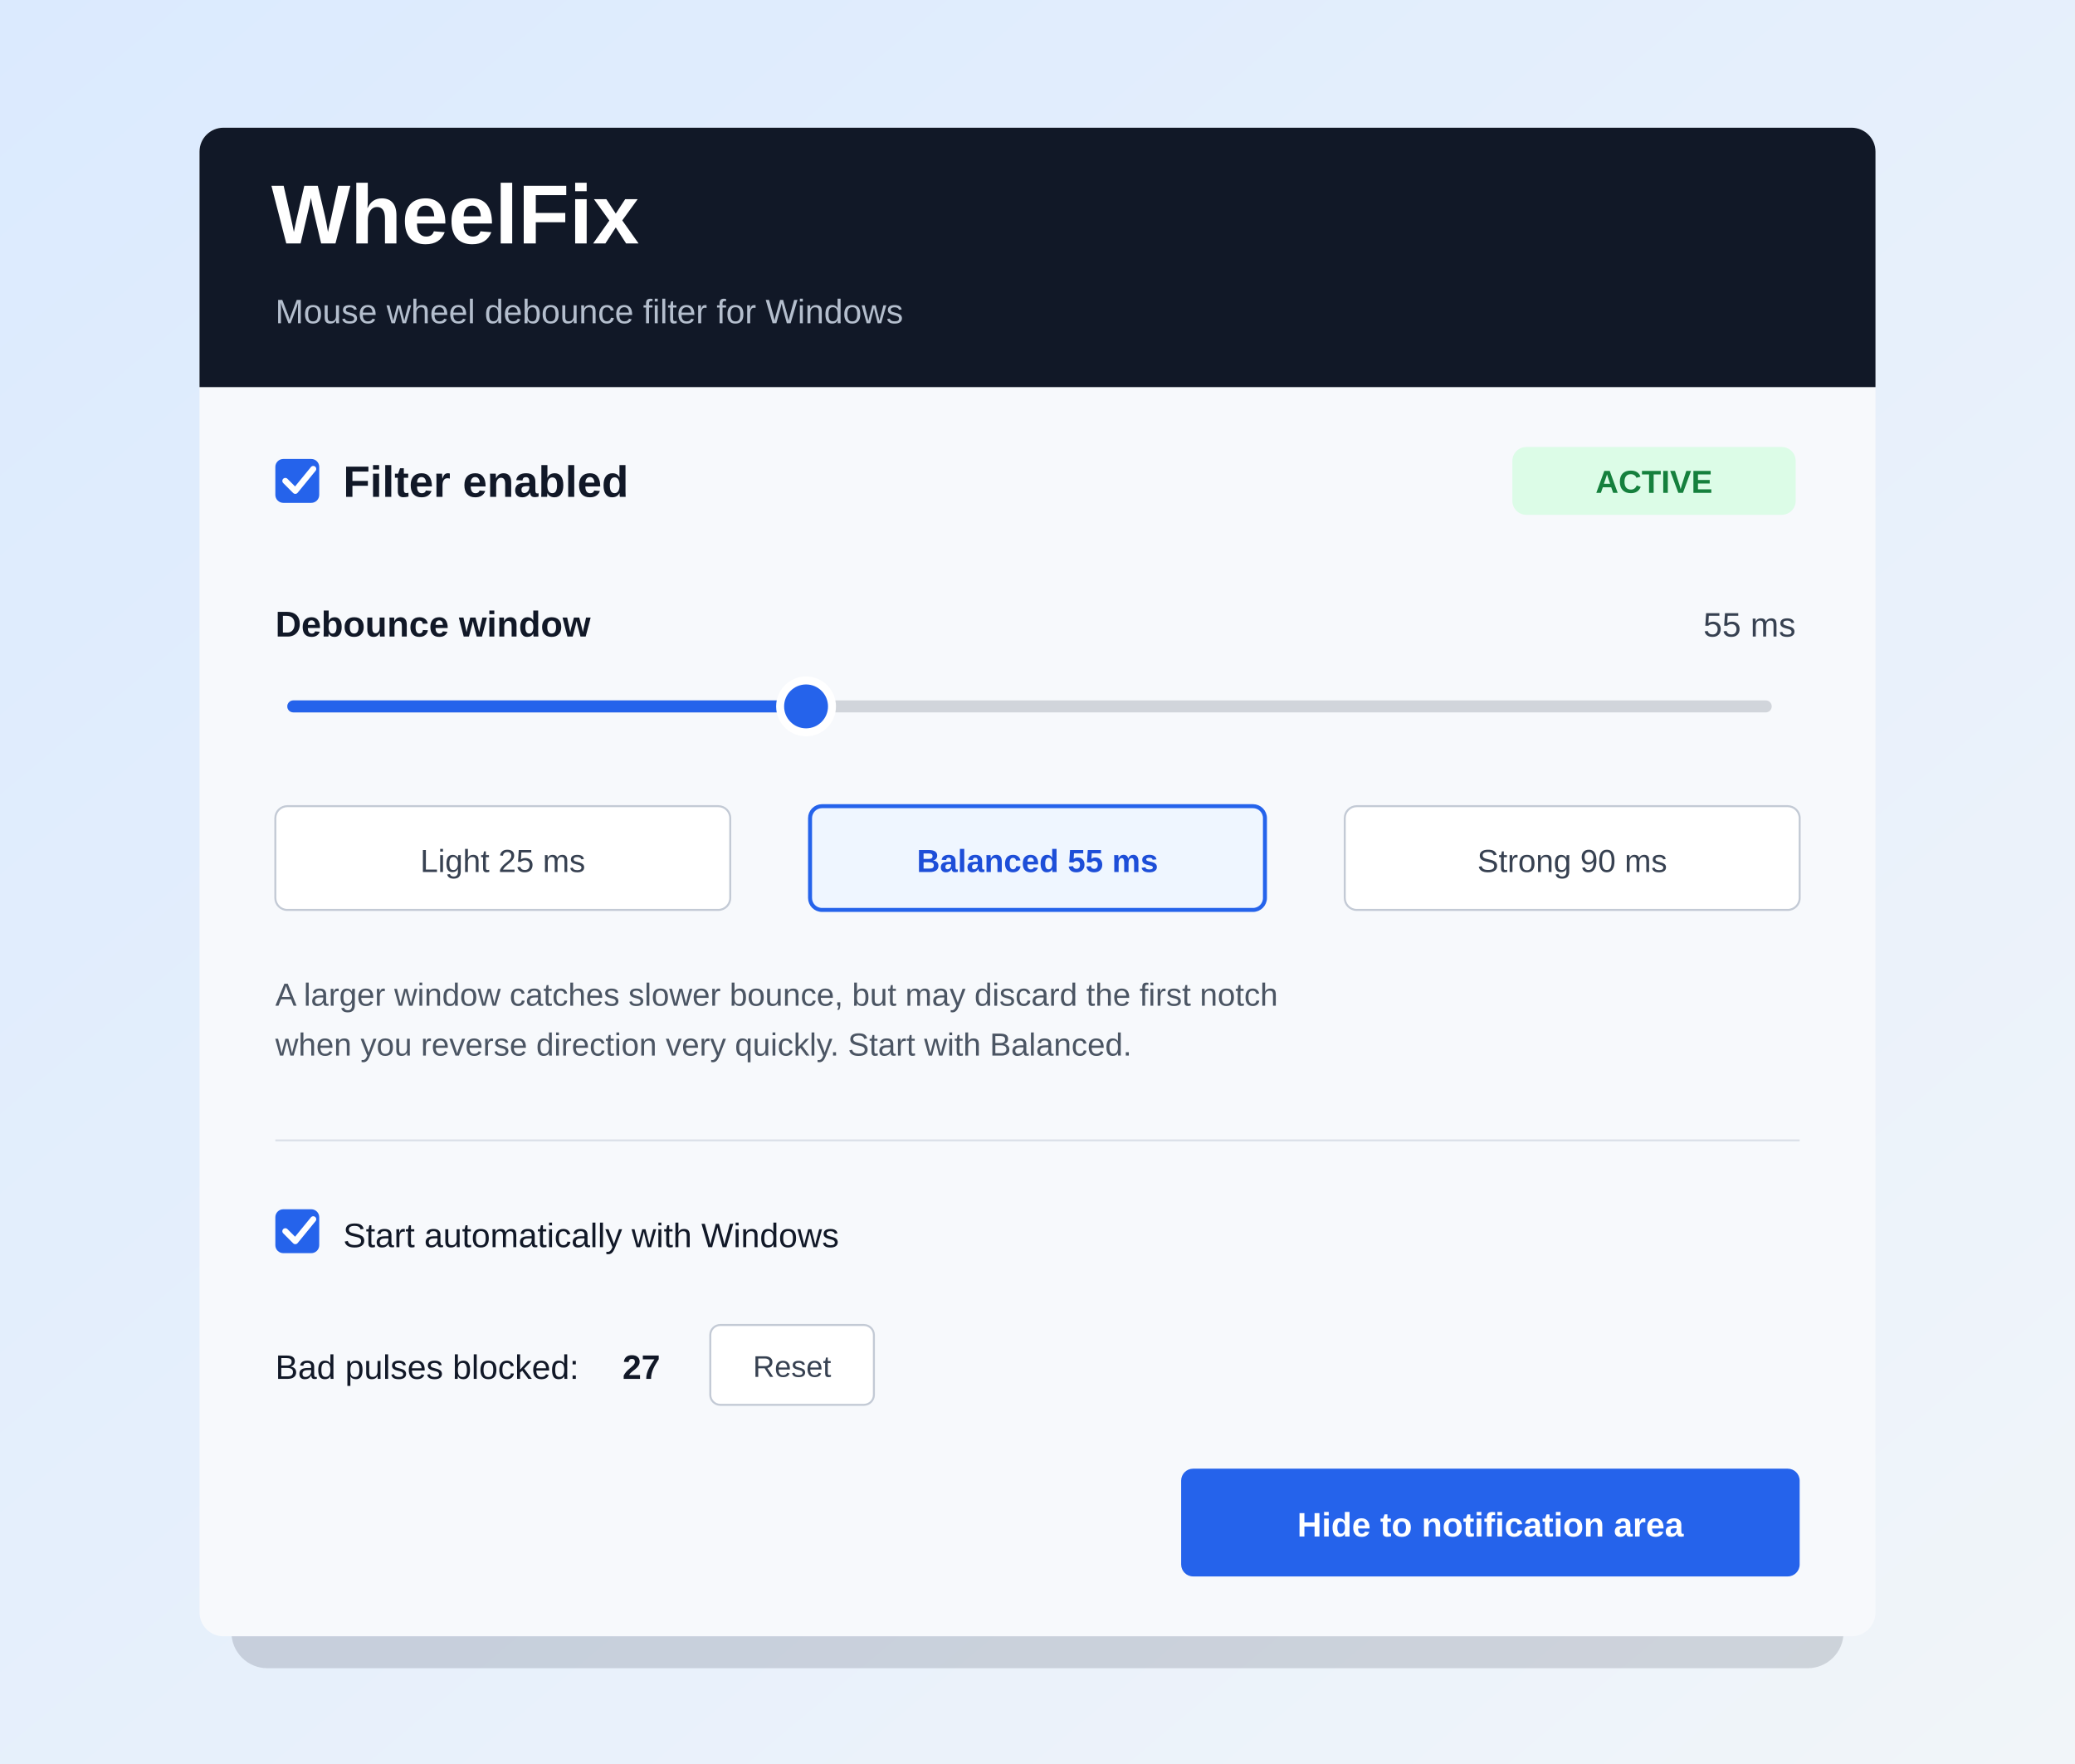
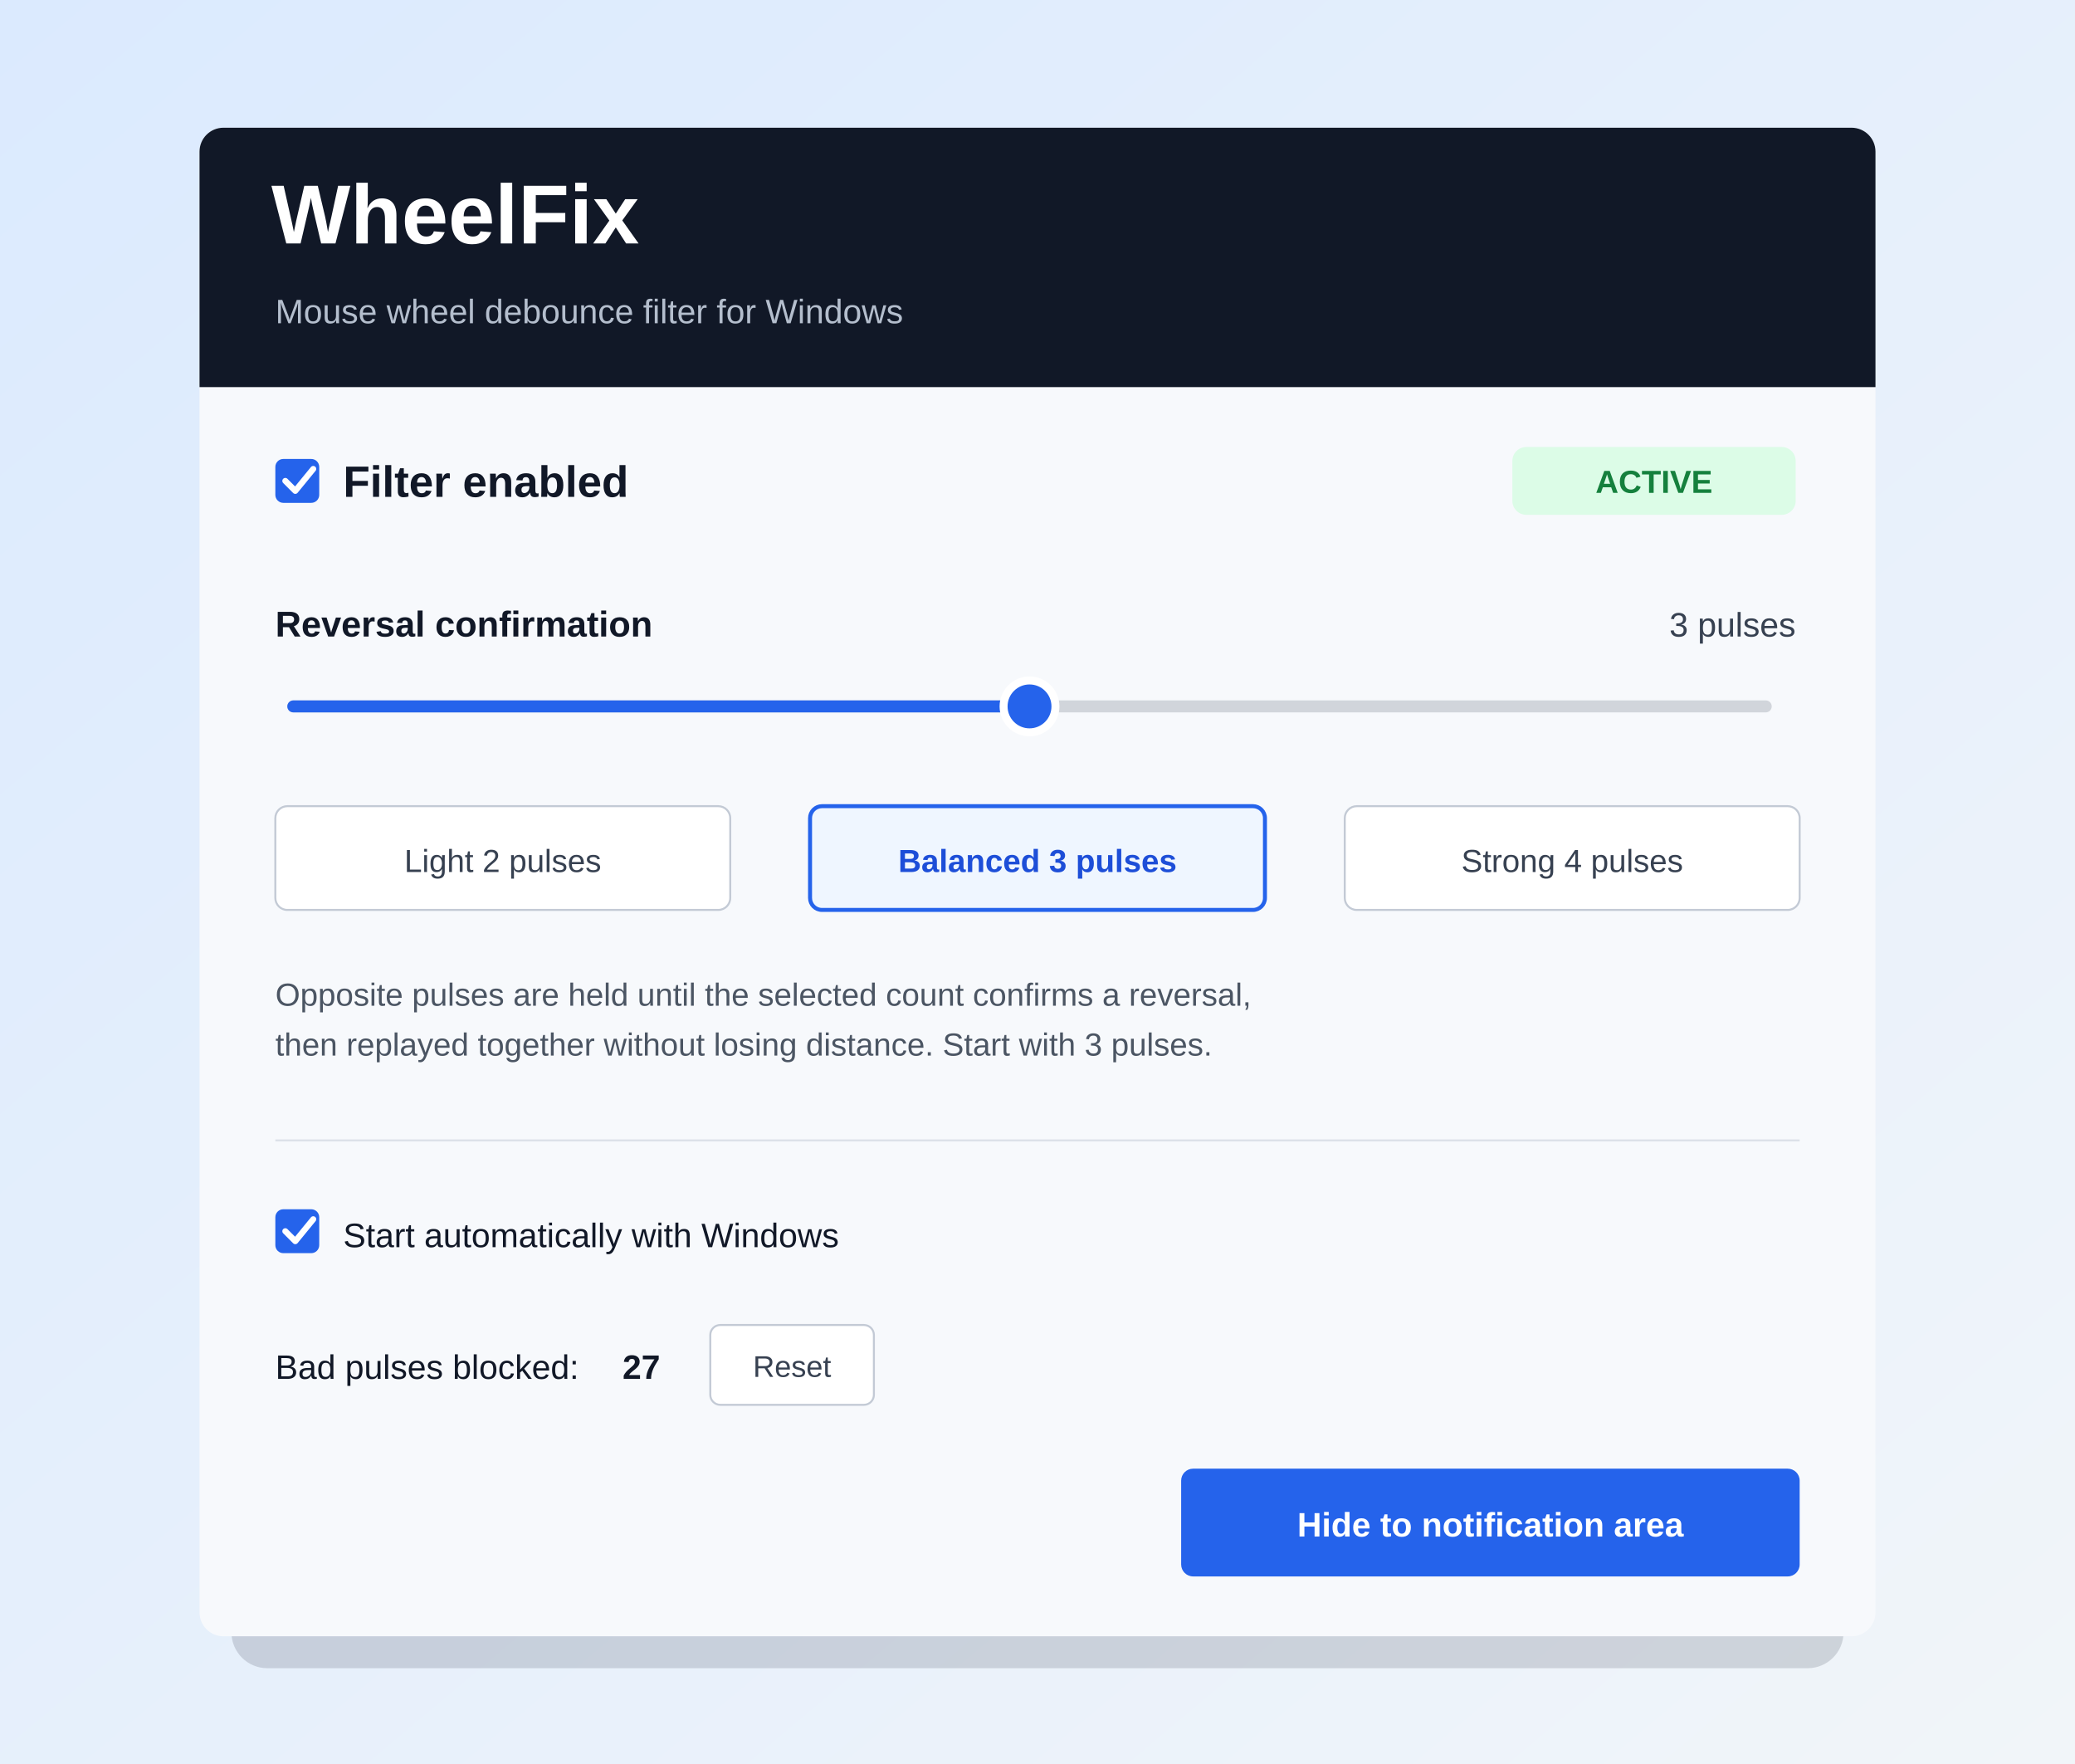
<svg xmlns="http://www.w3.org/2000/svg" width="1040" height="884" viewBox="0 0 1040 884">
  <defs>
    <linearGradient id="page" x1="0" y1="0" x2="1" y2="1">
      <stop offset="0" stop-color="#dbeafe" />
      <stop offset="1" stop-color="#f1f5f9" />
    </linearGradient>
  </defs>
  <rect width="1040" height="884" fill="url(#page)" />
  <rect x="116" y="88" width="808" height="748" rx="18" fill="#0f172a" opacity=".15" />
  <g transform="translate(100 64)">
    <rect width="840" height="756" rx="12" fill="#f7f9fc" />
    <path d="M12 0h816a12 12 0 0 1 12 12v118H0V12A12 12 0 0 1 12 0Z" fill="#111827" />
    <text x="36" y="58" fill="#fff" font-family="Segoe UI, Arial, sans-serif" font-size="42" font-weight="700">WheelFix</text>
    <text x="38" y="98" fill="#b4becd" font-family="Segoe UI, Arial, sans-serif" font-size="17">Mouse wheel debounce filter for Windows</text>
    <rect x="38" y="166" width="22" height="22" rx="4" fill="#2563eb" />
    <path d="m43 177 5 5 9-11" fill="none" stroke="#fff" stroke-width="3" stroke-linecap="round" stroke-linejoin="round" />
    <text x="72" y="185" fill="#111827" font-family="Segoe UI, Arial, sans-serif" font-size="22" font-weight="600">Filter enabled</text>
    <rect x="658" y="160" width="142" height="34" rx="7" fill="#dcfce7" />
    <text x="729" y="183" text-anchor="middle" fill="#15803d" font-family="Segoe UI, Arial, sans-serif" font-size="16" font-weight="700">ACTIVE</text>
-     <text x="38" y="255" fill="#111827" font-family="Segoe UI, Arial, sans-serif" font-size="18" font-weight="600">Debounce window</text>
-     <text x="800" y="255" text-anchor="end" fill="#374151" font-family="Segoe UI, Arial, sans-serif" font-size="17">55 ms</text>
+     <text x="38" y="255" fill="#111827" font-family="Segoe UI, Arial, sans-serif" font-size="18" font-weight="600">Reversal confirmation</text>
+     <text x="800" y="255" text-anchor="end" fill="#374151" font-family="Segoe UI, Arial, sans-serif" font-size="17">3 pulses</text>
    <rect x="44" y="287" width="744" height="6" rx="3" fill="#d1d5db" />
-     <rect x="44" y="287" width="260" height="6" rx="3" fill="#2563eb" />
-     <circle cx="304" cy="290" r="13" fill="#2563eb" stroke="#fff" stroke-width="4" />
+     <rect x="44" y="287" width="372" height="6" rx="3" fill="#2563eb" />
+     <circle cx="416" cy="290" r="13" fill="#2563eb" stroke="#fff" stroke-width="4" />
    <g font-family="Segoe UI, Arial, sans-serif" font-size="16" fill="#374151">
      <rect x="38" y="340" width="228" height="52" rx="6" fill="#fff" stroke="#c3cad5" />
-       <text x="152" y="373" text-anchor="middle">Light  25 ms</text>
+       <text x="152" y="373" text-anchor="middle">Light  2 pulses</text>
      <rect x="306" y="340" width="228" height="52" rx="6" fill="#eff6ff" stroke="#2563eb" stroke-width="2" />
-       <text x="420" y="373" text-anchor="middle" fill="#1d4ed8" font-weight="600">Balanced  55 ms</text>
+       <text x="420" y="373" text-anchor="middle" fill="#1d4ed8" font-weight="600">Balanced  3 pulses</text>
      <rect x="574" y="340" width="228" height="52" rx="6" fill="#fff" stroke="#c3cad5" />
-       <text x="688" y="373" text-anchor="middle">Strong  90 ms</text>
+       <text x="688" y="373" text-anchor="middle">Strong  4 pulses</text>
    </g>
    <text x="38" y="440" fill="#4b5563" font-family="Segoe UI, Arial, sans-serif" font-size="16">
-       <tspan x="38">A larger window catches slower bounce, but may discard the first notch</tspan>
-       <tspan x="38" dy="25">when you reverse direction very quickly. Start with Balanced.</tspan>
+       <tspan x="38">Opposite pulses are held until the selected count confirms a reversal,</tspan>
+       <tspan x="38" dy="25">then replayed together without losing distance. Start with 3 pulses.</tspan>
    </text>
    <rect x="38" y="507" width="764" height="1" fill="#dce1e9" />
    <rect x="38" y="542" width="22" height="22" rx="4" fill="#2563eb" />
    <path d="m43 553 5 5 9-11" fill="none" stroke="#fff" stroke-width="3" stroke-linecap="round" stroke-linejoin="round" />
    <text x="72" y="561" fill="#111827" font-family="Segoe UI, Arial, sans-serif" font-size="17">Start automatically with Windows</text>
    <text x="38" y="627" fill="#111827" font-family="Segoe UI, Arial, sans-serif" font-size="17">Bad pulses blocked:</text>
    <text x="212" y="627" fill="#111827" font-family="Segoe UI, Arial, sans-serif" font-size="17" font-weight="700">27</text>
    <rect x="256" y="600" width="82" height="40" rx="5" fill="#fff" stroke="#c3cad5" />
    <text x="297" y="626" text-anchor="middle" fill="#374151" font-family="Segoe UI, Arial, sans-serif" font-size="15">Reset</text>
    <rect x="492" y="672" width="310" height="54" rx="6" fill="#2563eb" />
    <text x="647" y="706" text-anchor="middle" fill="#fff" font-family="Segoe UI, Arial, sans-serif" font-size="17" font-weight="600">Hide to notification area</text>
  </g>
</svg>
